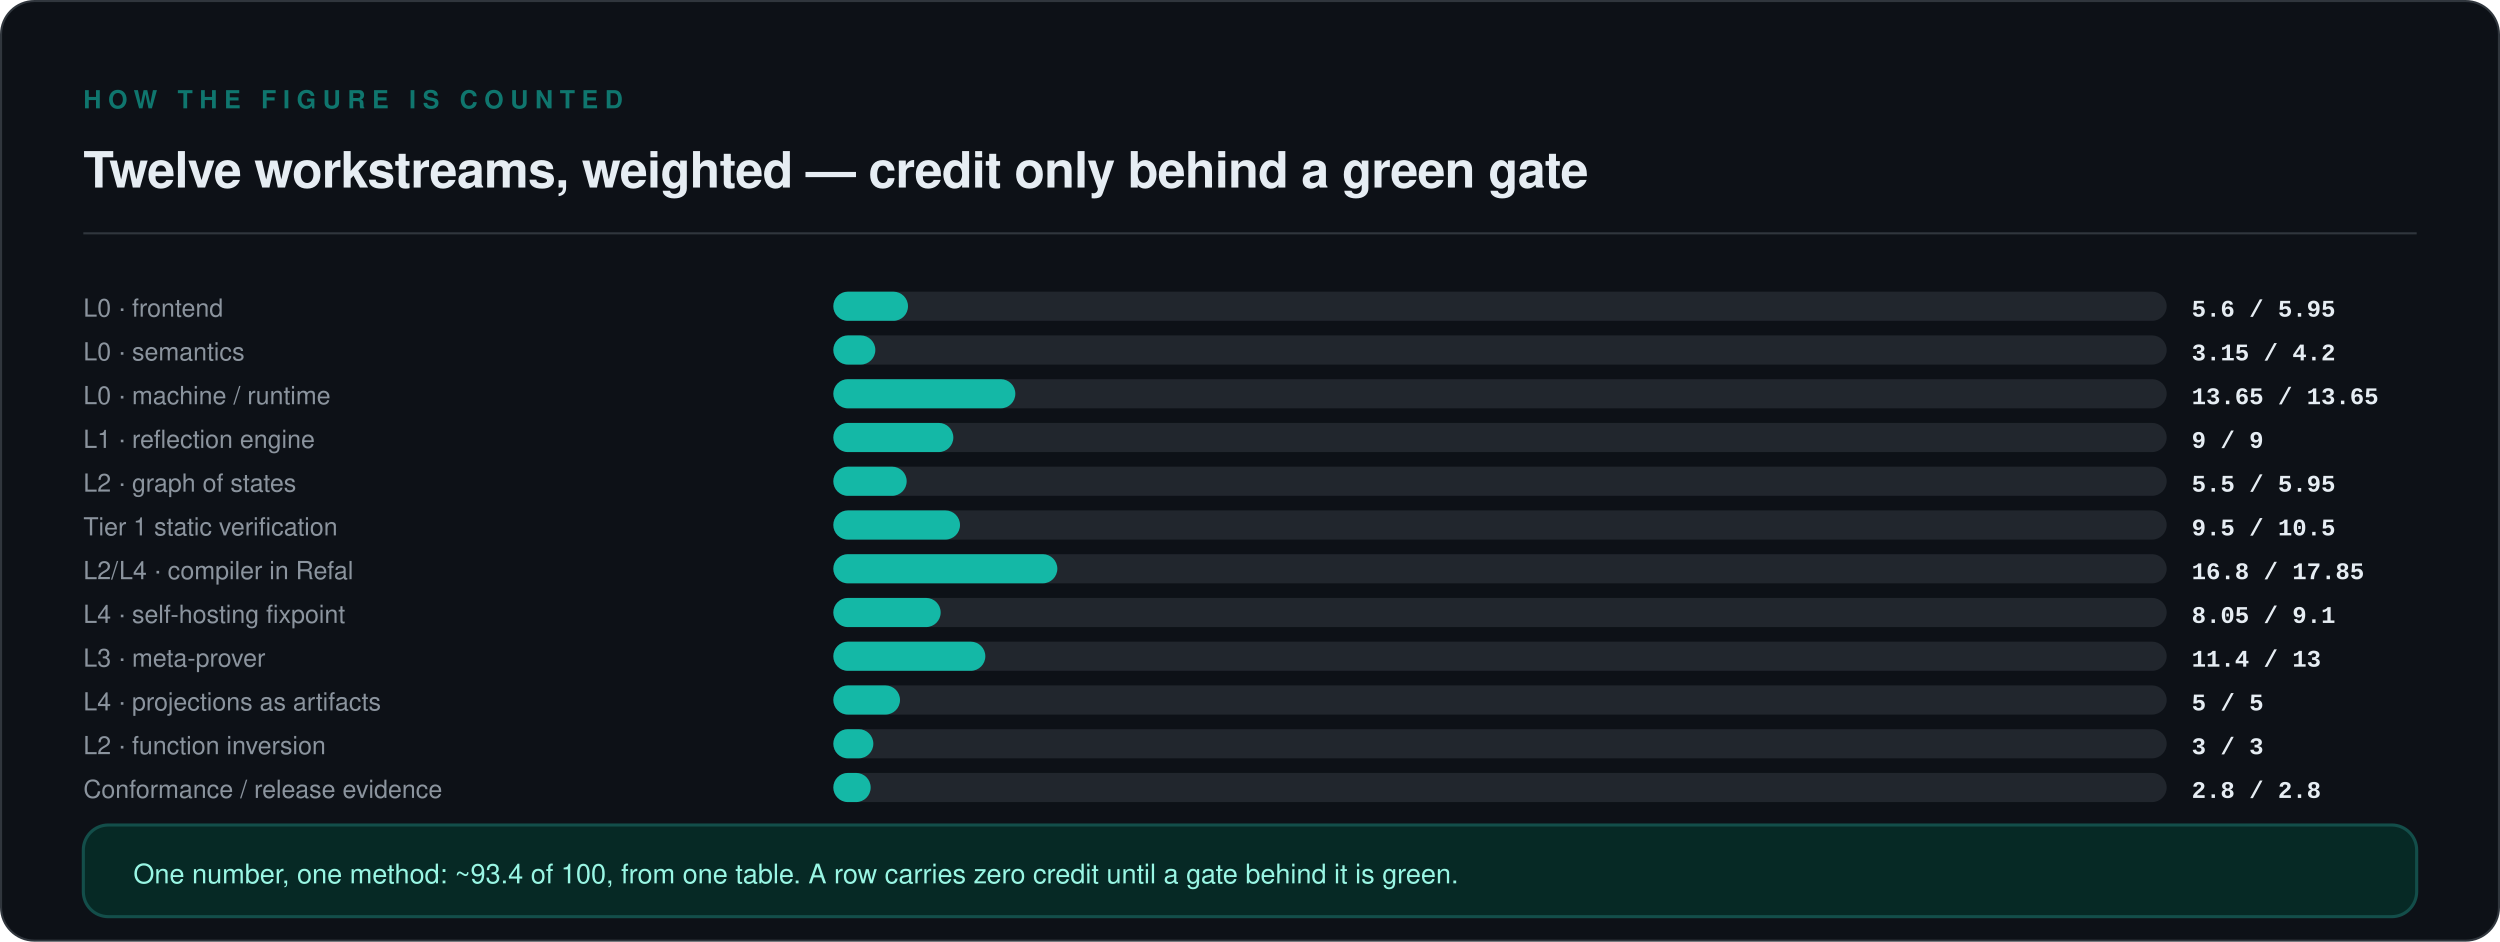
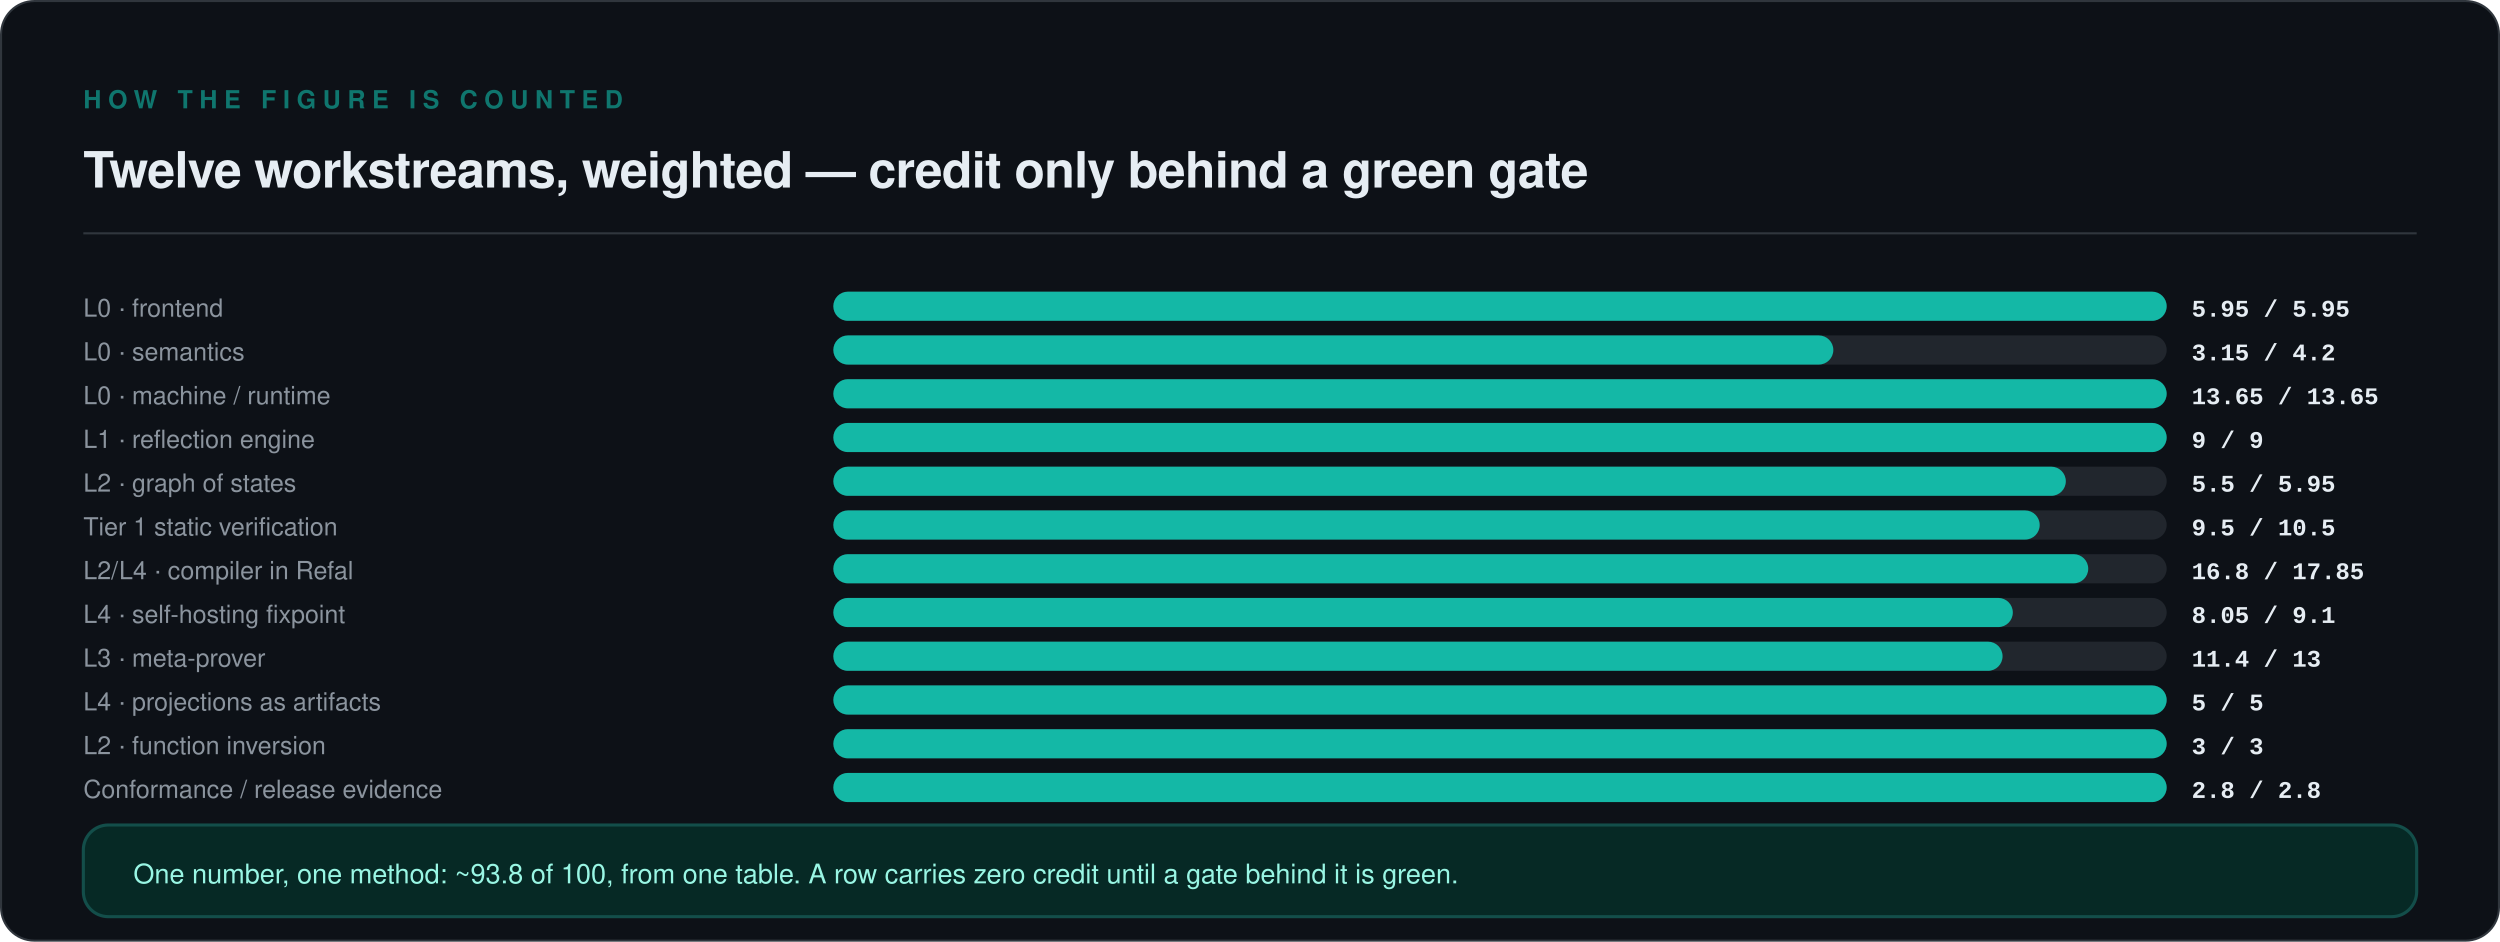
<svg xmlns="http://www.w3.org/2000/svg" viewBox="0 0 1200 452" width="1200" height="452" role="img" aria-labelledby="t d">
  <rect x="0.5" y="0.5" width="1199" height="451" rx="16" fill="#0D1117" stroke="#30363D" stroke-width="1" />
  <text x="40" y="52" font-family="ui-sans-serif, -apple-system, 'Segoe UI', Helvetica, Arial, sans-serif" font-size="12" font-weight="600" letter-spacing="3.2" fill="#0F766E">HOW THE FIGURE IS COUNTED</text>
  <text x="40" y="90" font-family="ui-sans-serif, -apple-system, 'Segoe UI', Helvetica, Arial, sans-serif" font-size="24" font-weight="600" letter-spacing="-0.3" fill="#E6EDF3">Twelve workstreams, weighted — credit only behind a green gate</text>
  <line x1="40" y1="112" x2="1160" y2="112" stroke="#30363D" stroke-width="1" />
  <text x="40" y="152" font-family="ui-sans-serif, -apple-system, 'Segoe UI', Helvetica, Arial, sans-serif" font-size="12" fill="#8B949E">L0 · frontend</text>
  <rect x="400" y="140" width="640" height="14" rx="7" fill="#21262D" />
-   <rect x="400" y="140" width="35.84" height="14" rx="7" fill="#14B8A6" />
-   <text x="1052" y="152" font-family="ui-monospace, SFMono-Regular, 'SF Mono', Menlo, Consolas, 'Liberation Mono', monospace" font-size="11.5" font-weight="600" fill="#E6EDF3">5.6 / 5.95</text>
+   <rect x="400" y="140" width="640.0" height="14" rx="7" fill="#14B8A6" />
+   <text x="1052" y="152" font-family="ui-monospace, SFMono-Regular, 'SF Mono', Menlo, Consolas, 'Liberation Mono', monospace" font-size="11.5" font-weight="600" fill="#E6EDF3">5.95 / 5.95</text>
  <text x="40" y="173" font-family="ui-sans-serif, -apple-system, 'Segoe UI', Helvetica, Arial, sans-serif" font-size="12" fill="#8B949E">L0 · semantics</text>
  <rect x="400" y="161" width="640" height="14" rx="7" fill="#21262D" />
-   <rect x="400" y="161" width="20.16" height="14" rx="7" fill="#14B8A6" />
+   <rect x="400" y="161" width="480.0" height="14" rx="7" fill="#14B8A6" />
  <text x="1052" y="173" font-family="ui-monospace, SFMono-Regular, 'SF Mono', Menlo, Consolas, 'Liberation Mono', monospace" font-size="11.5" font-weight="600" fill="#E6EDF3">3.15 / 4.2</text>
  <text x="40" y="194" font-family="ui-sans-serif, -apple-system, 'Segoe UI', Helvetica, Arial, sans-serif" font-size="12" fill="#8B949E">L0 · machine / runtime</text>
  <rect x="400" y="182" width="640" height="14" rx="7" fill="#21262D" />
-   <rect x="400" y="182" width="87.36" height="14" rx="7" fill="#14B8A6" />
+   <rect x="400" y="182" width="640.0" height="14" rx="7" fill="#14B8A6" />
  <text x="1052" y="194" font-family="ui-monospace, SFMono-Regular, 'SF Mono', Menlo, Consolas, 'Liberation Mono', monospace" font-size="11.5" font-weight="600" fill="#E6EDF3">13.65 / 13.65</text>
  <text x="40" y="215" font-family="ui-sans-serif, -apple-system, 'Segoe UI', Helvetica, Arial, sans-serif" font-size="12" fill="#8B949E">L1 · reflection engine</text>
  <rect x="400" y="203" width="640" height="14" rx="7" fill="#21262D" />
-   <rect x="400" y="203" width="57.6" height="14" rx="7" fill="#14B8A6" />
+   <rect x="400" y="203" width="640.0" height="14" rx="7" fill="#14B8A6" />
  <text x="1052" y="215" font-family="ui-monospace, SFMono-Regular, 'SF Mono', Menlo, Consolas, 'Liberation Mono', monospace" font-size="11.5" font-weight="600" fill="#E6EDF3">9 / 9</text>
  <text x="40" y="236" font-family="ui-sans-serif, -apple-system, 'Segoe UI', Helvetica, Arial, sans-serif" font-size="12" fill="#8B949E">L2 · graph of states</text>
  <rect x="400" y="224" width="640" height="14" rx="7" fill="#21262D" />
-   <rect x="400" y="224" width="35.2" height="14" rx="7" fill="#14B8A6" />
+   <rect x="400" y="224" width="591.597" height="14" rx="7" fill="#14B8A6" />
  <text x="1052" y="236" font-family="ui-monospace, SFMono-Regular, 'SF Mono', Menlo, Consolas, 'Liberation Mono', monospace" font-size="11.5" font-weight="600" fill="#E6EDF3">5.5 / 5.95</text>
  <text x="40" y="257" font-family="ui-sans-serif, -apple-system, 'Segoe UI', Helvetica, Arial, sans-serif" font-size="12" fill="#8B949E">Tier 1 static verification</text>
  <rect x="400" y="245" width="640" height="14" rx="7" fill="#21262D" />
-   <rect x="400" y="245" width="60.8" height="14" rx="7" fill="#14B8A6" />
+   <rect x="400" y="245" width="579.048" height="14" rx="7" fill="#14B8A6" />
  <text x="1052" y="257" font-family="ui-monospace, SFMono-Regular, 'SF Mono', Menlo, Consolas, 'Liberation Mono', monospace" font-size="11.5" font-weight="600" fill="#E6EDF3">9.5 / 10.5</text>
  <text x="40" y="278" font-family="ui-sans-serif, -apple-system, 'Segoe UI', Helvetica, Arial, sans-serif" font-size="12" fill="#8B949E">L2/L4 · compiler in Refal</text>
  <rect x="400" y="266" width="640" height="14" rx="7" fill="#21262D" />
-   <rect x="400" y="266" width="107.52" height="14" rx="7" fill="#14B8A6" />
+   <rect x="400" y="266" width="602.353" height="14" rx="7" fill="#14B8A6" />
  <text x="1052" y="278" font-family="ui-monospace, SFMono-Regular, 'SF Mono', Menlo, Consolas, 'Liberation Mono', monospace" font-size="11.5" font-weight="600" fill="#E6EDF3">16.8 / 17.85</text>
  <text x="40" y="299" font-family="ui-sans-serif, -apple-system, 'Segoe UI', Helvetica, Arial, sans-serif" font-size="12" fill="#8B949E">L4 · self-hosting fixpoint</text>
  <rect x="400" y="287" width="640" height="14" rx="7" fill="#21262D" />
-   <rect x="400" y="287" width="51.52" height="14" rx="7" fill="#14B8A6" />
+   <rect x="400" y="287" width="566.154" height="14" rx="7" fill="#14B8A6" />
  <text x="1052" y="299" font-family="ui-monospace, SFMono-Regular, 'SF Mono', Menlo, Consolas, 'Liberation Mono', monospace" font-size="11.5" font-weight="600" fill="#E6EDF3">8.05 / 9.1</text>
  <text x="40" y="320" font-family="ui-sans-serif, -apple-system, 'Segoe UI', Helvetica, Arial, sans-serif" font-size="12" fill="#8B949E">L3 · meta-prover</text>
  <rect x="400" y="308" width="640" height="14" rx="7" fill="#21262D" />
-   <rect x="400" y="308" width="72.96" height="14" rx="7" fill="#14B8A6" />
+   <rect x="400" y="308" width="561.231" height="14" rx="7" fill="#14B8A6" />
  <text x="1052" y="320" font-family="ui-monospace, SFMono-Regular, 'SF Mono', Menlo, Consolas, 'Liberation Mono', monospace" font-size="11.5" font-weight="600" fill="#E6EDF3">11.4 / 13</text>
  <text x="40" y="341" font-family="ui-sans-serif, -apple-system, 'Segoe UI', Helvetica, Arial, sans-serif" font-size="12" fill="#8B949E">L4 · projections as artifacts</text>
  <rect x="400" y="329" width="640" height="14" rx="7" fill="#21262D" />
-   <rect x="400" y="329" width="32.0" height="14" rx="7" fill="#14B8A6" />
+   <rect x="400" y="329" width="640.0" height="14" rx="7" fill="#14B8A6" />
  <text x="1052" y="341" font-family="ui-monospace, SFMono-Regular, 'SF Mono', Menlo, Consolas, 'Liberation Mono', monospace" font-size="11.5" font-weight="600" fill="#E6EDF3">5 / 5</text>
  <text x="40" y="362" font-family="ui-sans-serif, -apple-system, 'Segoe UI', Helvetica, Arial, sans-serif" font-size="12" fill="#8B949E">L2 · function inversion</text>
  <rect x="400" y="350" width="640" height="14" rx="7" fill="#21262D" />
-   <rect x="400" y="350" width="19.2" height="14" rx="7" fill="#14B8A6" />
+   <rect x="400" y="350" width="640.0" height="14" rx="7" fill="#14B8A6" />
  <text x="1052" y="362" font-family="ui-monospace, SFMono-Regular, 'SF Mono', Menlo, Consolas, 'Liberation Mono', monospace" font-size="11.5" font-weight="600" fill="#E6EDF3">3 / 3</text>
  <text x="40" y="383" font-family="ui-sans-serif, -apple-system, 'Segoe UI', Helvetica, Arial, sans-serif" font-size="12" fill="#8B949E">Conformance / release evidence</text>
  <rect x="400" y="371" width="640" height="14" rx="7" fill="#21262D" />
-   <rect x="400" y="371" width="17.92" height="14" rx="7" fill="#14B8A6" />
+   <rect x="400" y="371" width="640.0" height="14" rx="7" fill="#14B8A6" />
  <text x="1052" y="383" font-family="ui-monospace, SFMono-Regular, 'SF Mono', Menlo, Consolas, 'Liberation Mono', monospace" font-size="11.5" font-weight="600" fill="#E6EDF3">2.8 / 2.8</text>
  <rect x="40" y="396" width="1120" height="44" rx="12" fill="#062925" stroke="#134E4A" stroke-width="1.5" />
-   <text x="64" y="424" font-family="ui-sans-serif, -apple-system, 'Segoe UI', Helvetica, Arial, sans-serif" font-size="13" fill="#99F6E4">One number, one method: ~93.4 of 100, from one table. A row carries zero credit until a gate behind it is green.</text>
+   <text x="64" y="424" font-family="ui-sans-serif, -apple-system, 'Segoe UI', Helvetica, Arial, sans-serif" font-size="13" fill="#99F6E4">One number, one method: ~93.8 of 100, from one table. A row carries zero credit until a gate behind it is green.</text>
</svg>
